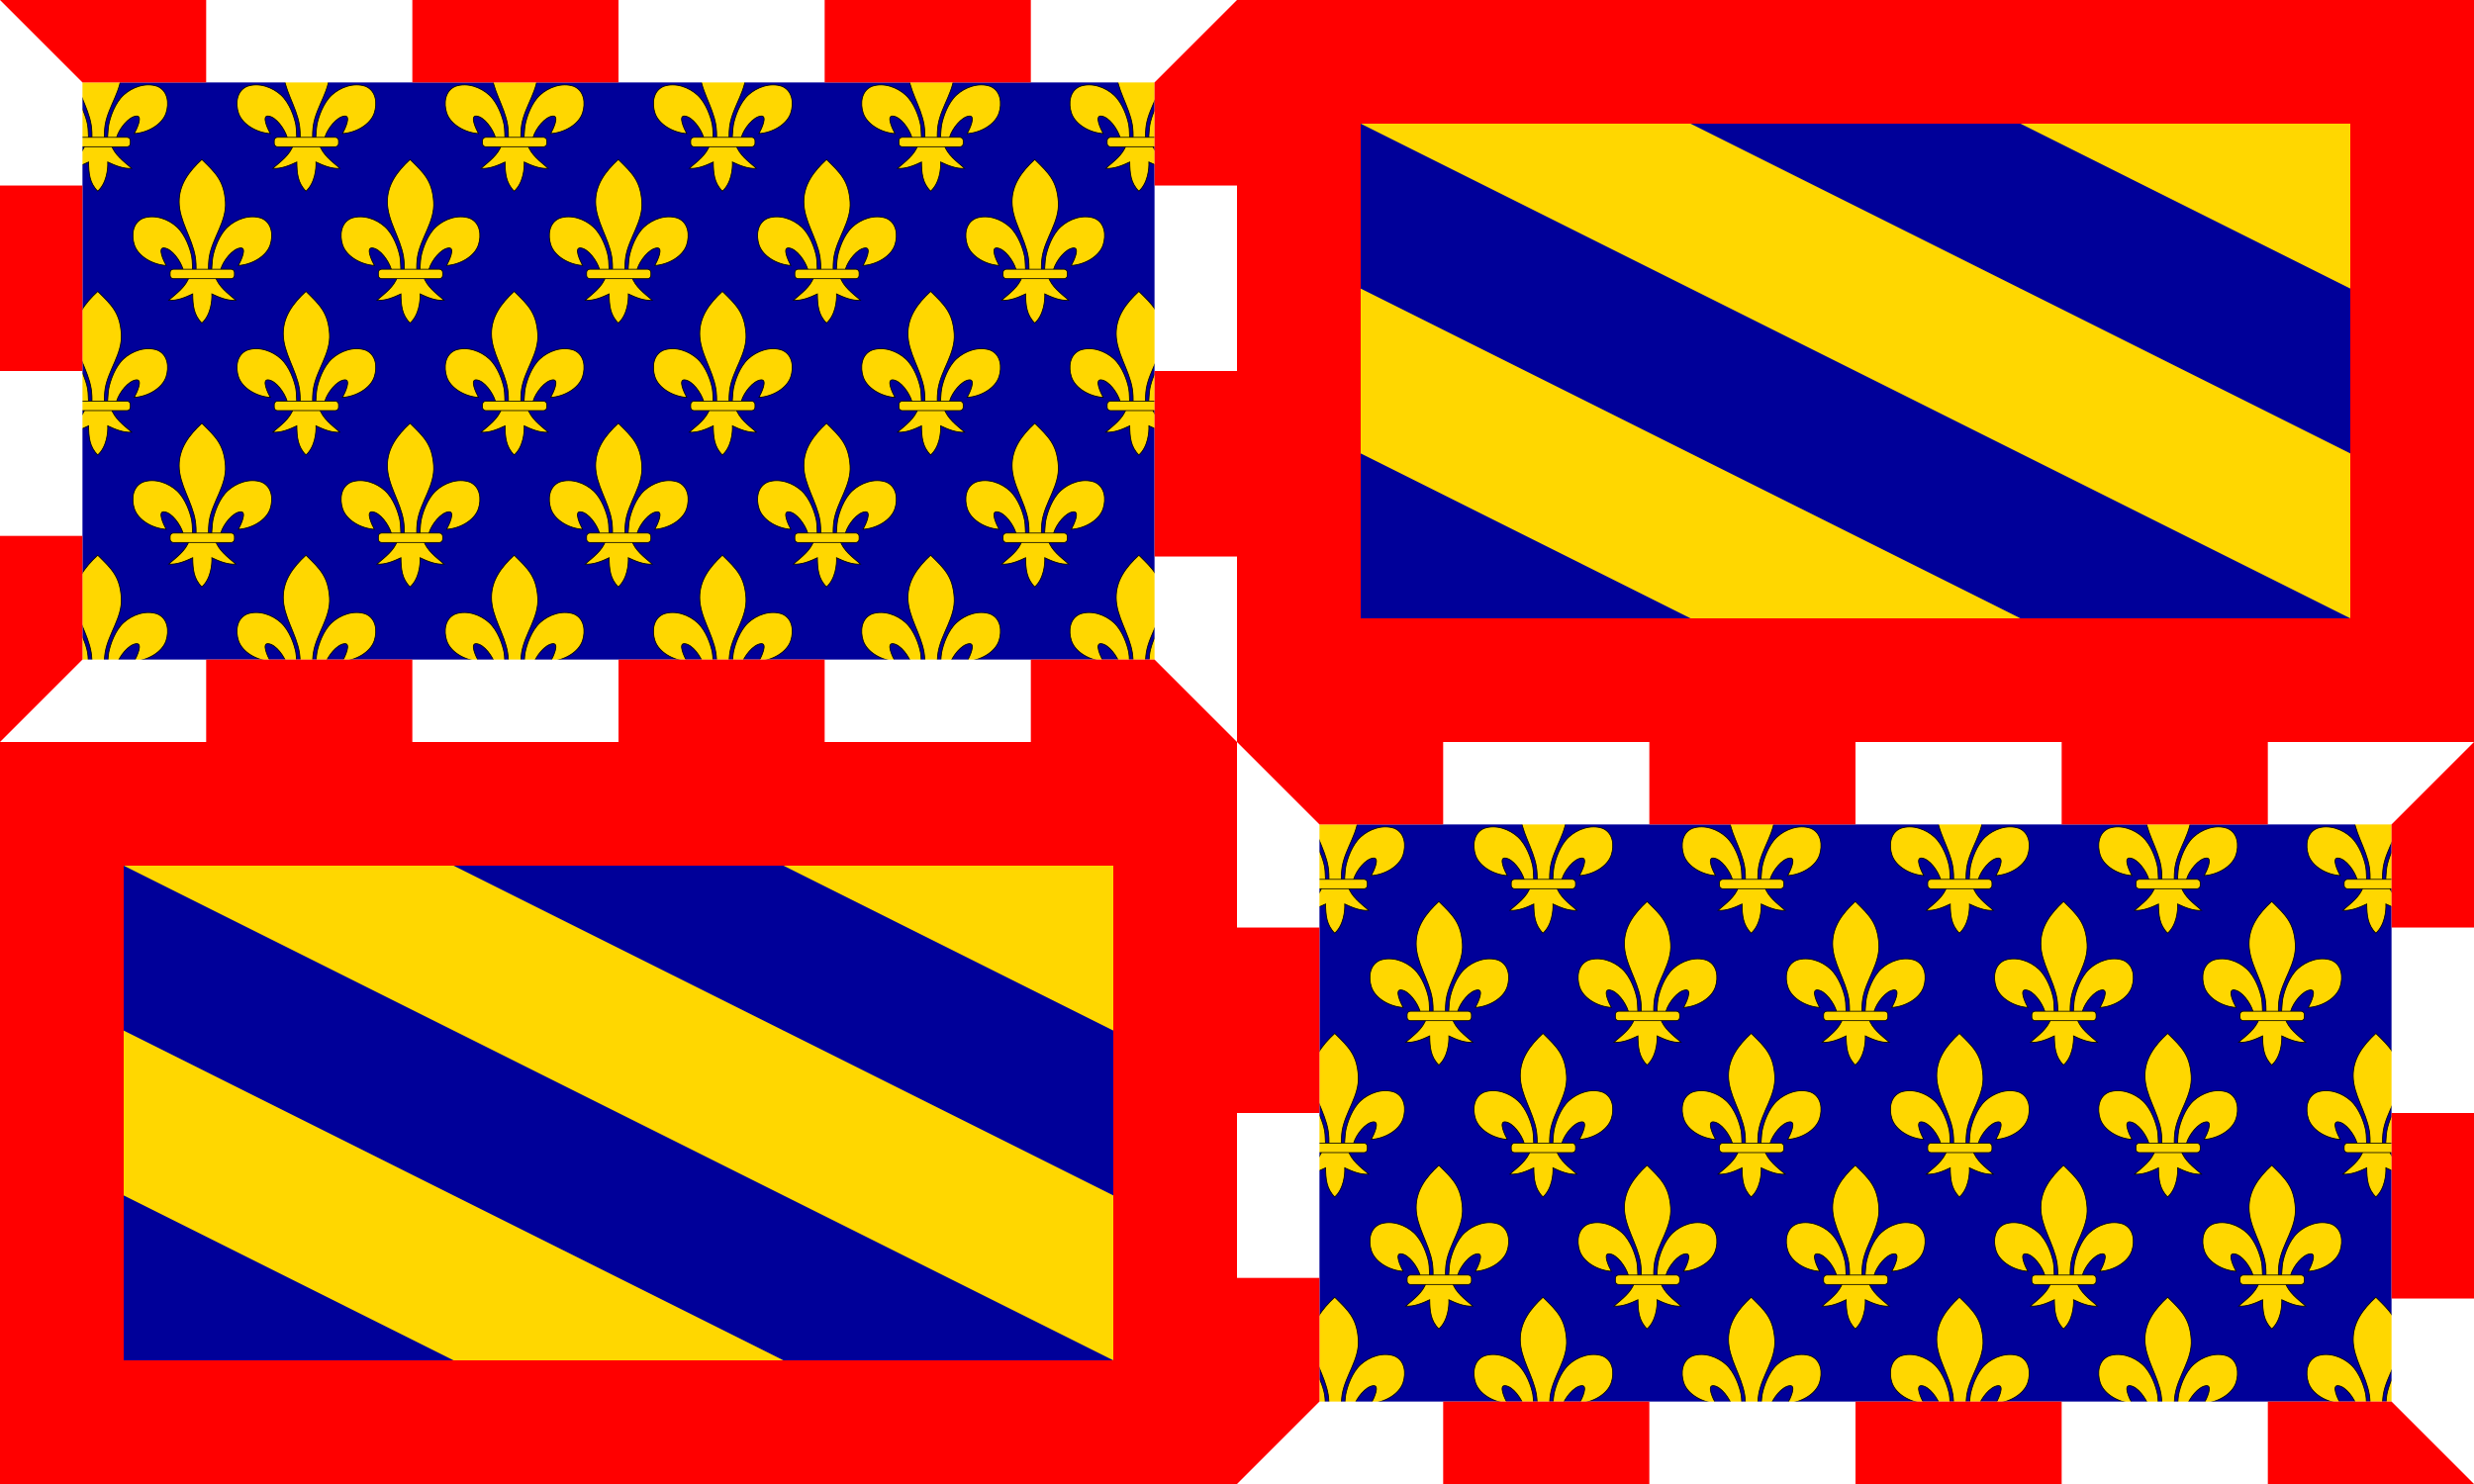
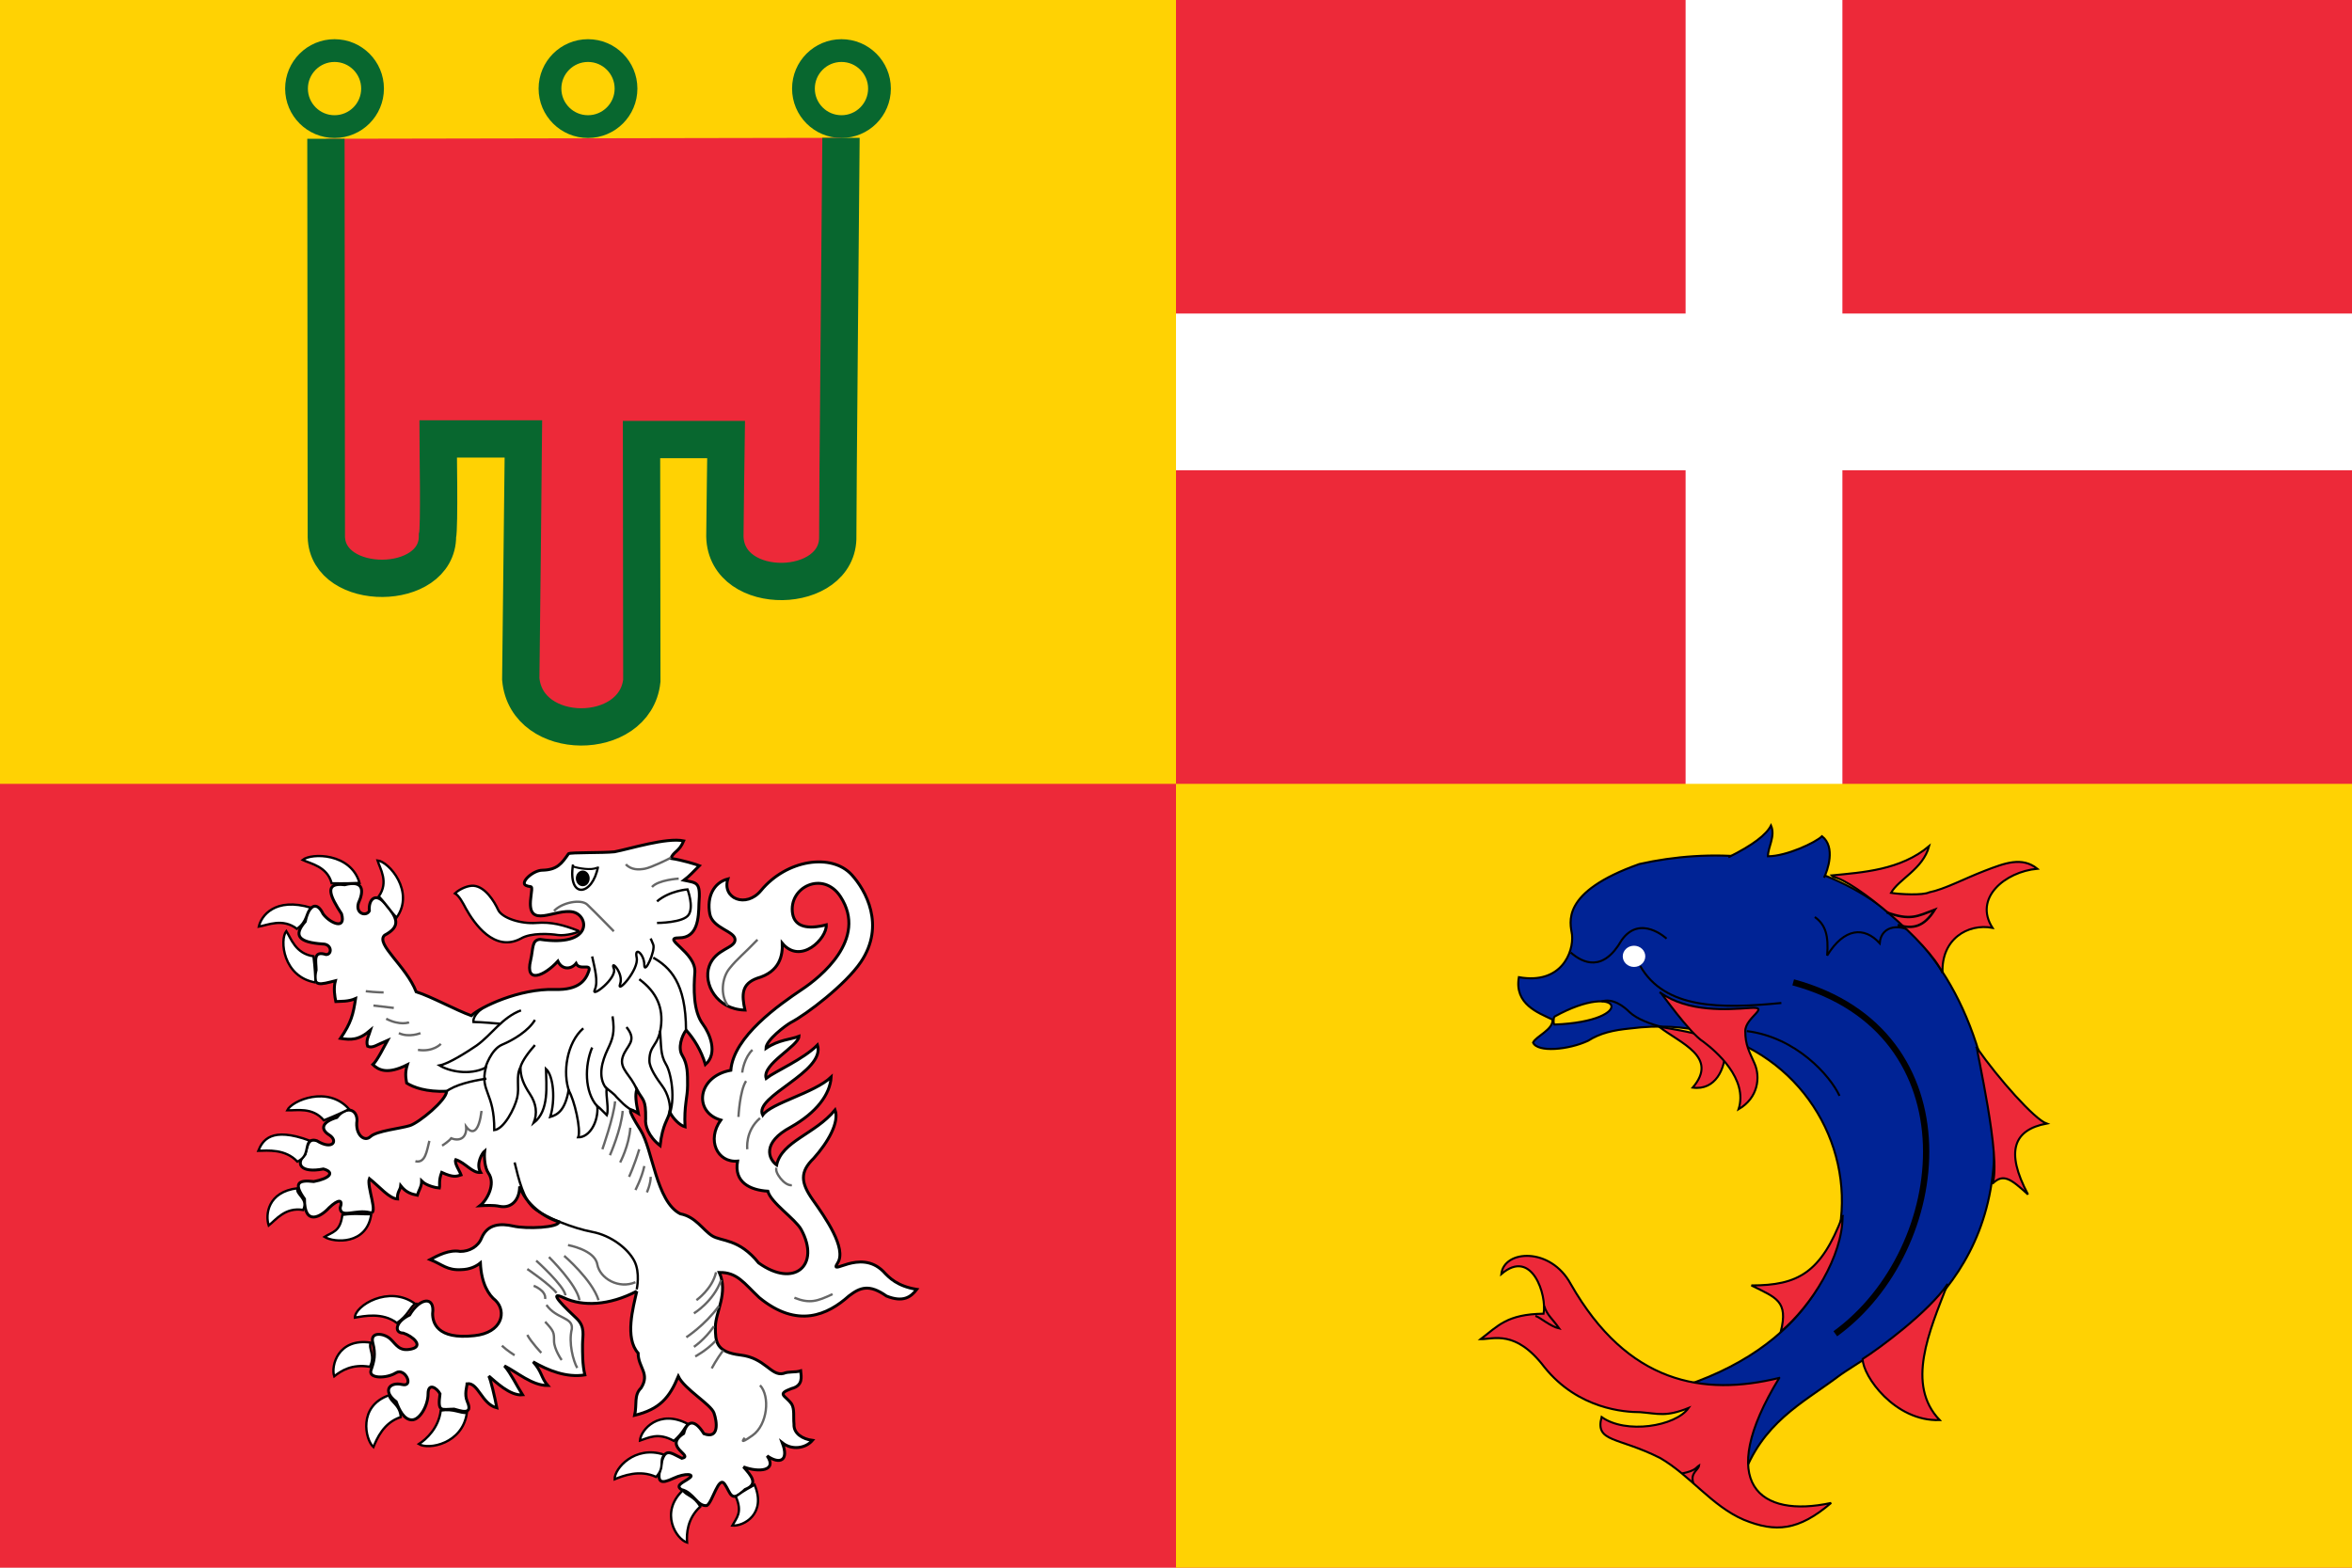
- <svg xmlns="http://www.w3.org/2000/svg" xmlns:xlink="http://www.w3.org/1999/xlink" version="1.0" width="600" height="360">
-   <g id="q1">
-     <rect width="300" height="180" fill="#009" />
-     <g id="fleur" fill="#ffd700" stroke="#000" stroke-width=".192">
-       <path d="M 23.7,6.694 C 27.077,10.007 29.063,11.834 29.41,16.974 C 29.731,21.731 26.243,25.709 25.491,30.31 C 25.348,31.183 25.226,32.964 25.355,33.687 C 25.45,34.222 25.743,35.856 26.064,33.834 C 26.13,33.418 26.177,31.331 26.379,30.271 C 26.747,28.34 27.926,24.945 29.972,23.063 C 32.017,21.183 35.257,19.963 38.147,20.947 C 40.765,22.043 41.012,25.139 40.267,27.403 C 39.334,30.239 35.769,32.201 32.573,32.394 C 33.206,31.257 34.722,28.013 33.078,28.141 C 31.175,28.291 28.898,31.229 28.305,33.245 C 28.082,34.004 28.172,35.183 26.977,35.134 C 27.765,37.551 29.99,39.15 31.939,40.837 C 29.907,40.99 27.897,40.122 26.125,39.296 C 26.2,40.952 25.845,44.452 23.7,46.363 C 21.708,44.395 21.527,41.995 21.489,39.296 C 19.717,40.122 17.707,40.99 15.676,40.837 C 17.624,39.15 19.849,37.551 20.637,35.134 C 19.442,35.183 19.37,34.078 19.147,33.319 C 18.554,31.303 16.44,28.291 14.536,28.141 C 12.892,28.013 14.408,31.257 15.042,32.394 C 11.845,32.201 8.28,30.239 7.347,27.403 C 6.602,25.139 6.85,22.043 9.468,20.947 C 12.357,19.963 15.597,21.183 17.642,23.063 C 19.688,24.945 20.867,28.34 21.235,30.271 C 21.437,31.331 21.403,33.271 21.469,33.687 C 21.79,35.709 22.164,34.222 22.26,33.687 C 22.388,32.964 22.266,31.183 22.123,30.31 C 21.372,25.709 18.214,21.57 18.205,16.974 C 18.197,12.825 20.495,9.668 23.7,6.694 z" />
-       <rect x="16.012" y="33.315" width="15.59" height="2.289" rx=".8" stroke-linejoin="round" />
+ <svg xmlns="http://www.w3.org/2000/svg" version="1.1" id="svg2" height="600" width="900">
+   <defs id="defs221" />
+   <rect style="fill:#ed2939" y="0" x="0" id="rect4" height="600" width="900" />
+   <g transform="translate(-3.45763)" style="opacity:1" id="g952">
+     <path id="path954" d="m 303.458,151.186 h 600 m -225,300 V 1.186" style="color:#000000;font-style:normal;font-variant:normal;font-weight:normal;font-stretch:normal;font-size:medium;line-height:normal;font-family:sans-serif;font-variant-ligatures:normal;font-variant-position:normal;font-variant-caps:normal;font-variant-numeric:normal;font-variant-alternates:normal;font-variant-east-asian:normal;font-feature-settings:normal;font-variation-settings:normal;text-indent:0;text-align:start;text-decoration:none;text-decoration-line:none;text-decoration-style:solid;text-decoration-color:#000000;letter-spacing:normal;word-spacing:normal;text-transform:none;writing-mode:lr-tb;direction:ltr;text-orientation:mixed;dominant-baseline:auto;baseline-shift:baseline;text-anchor:start;white-space:normal;shape-padding:0;shape-margin:0;inline-size:0;clip-rule:nonzero;display:inline;overflow:visible;visibility:visible;isolation:auto;mix-blend-mode:normal;color-interpolation:sRGB;color-interpolation-filters:linearRGB;solid-color:#000000;solid-opacity:1;vector-effect:none;fill:#000000;fill-opacity:1;fill-rule:nonzero;stroke:none;stroke-width:60;stroke-linecap:butt;stroke-linejoin:miter;stroke-miterlimit:4;stroke-dasharray:none;stroke-dashoffset:0;stroke-opacity:1;color-rendering:auto;image-rendering:auto;shape-rendering:auto;text-rendering:auto;enable-background:accumulate;stop-color:#000000;stop-opacity:1" />
+     <path id="path956" d="m 648.457,0 v 120 h -205 v 60 h 205 v 142 h 60 V 180 h 195 v -60 h -195 V 0 Z" style="color:#000000;font-style:normal;font-variant:normal;font-weight:normal;font-stretch:normal;font-size:medium;line-height:normal;font-family:sans-serif;font-variant-ligatures:normal;font-variant-position:normal;font-variant-caps:normal;font-variant-numeric:normal;font-variant-alternates:normal;font-variant-east-asian:normal;font-feature-settings:normal;font-variation-settings:normal;text-indent:0;text-align:start;text-decoration:none;text-decoration-line:none;text-decoration-style:solid;text-decoration-color:#000000;letter-spacing:normal;word-spacing:normal;text-transform:none;writing-mode:lr-tb;direction:ltr;text-orientation:mixed;dominant-baseline:auto;baseline-shift:baseline;text-anchor:start;white-space:normal;shape-padding:0;shape-margin:0;inline-size:0;clip-rule:nonzero;display:inline;overflow:visible;visibility:visible;isolation:auto;mix-blend-mode:normal;color-interpolation:sRGB;color-interpolation-filters:linearRGB;solid-color:#000000;solid-opacity:1;vector-effect:none;fill:#ffffff;fill-opacity:1;fill-rule:nonzero;stroke:none;stroke-width:60;stroke-linecap:butt;stroke-linejoin:miter;stroke-miterlimit:4;stroke-dasharray:none;stroke-dashoffset:0;stroke-opacity:1;color-rendering:auto;image-rendering:auto;shape-rendering:auto;text-rendering:auto;enable-background:accumulate;stop-color:#000000;stop-opacity:1" />
+   </g>
+   <rect style="fill:#ffd203;fill-opacity:1;stroke:none;stroke-width:2.435;stroke-linecap:round;stroke-linejoin:round" id="rect950" width="450" height="300" x="450" y="300" />
+   <g style="stroke:#000000;stroke-width:0.892" transform="translate(-1.1338502e-5,305.9997)" id="lion">
+     <g style="fill:#ffffff" id="g11">
+       <path style="stroke-width:1.115" id="path13" d="m 243.675,188.165 c -10.64,5.567 -20.767,5.899 -27.859,2.56 -7.094,-3.34 1.182,4.453 4.728,7.793 3.546,3.34 2.365,6.681 2.365,10.019 0,3.342 -0.062,7.668 0.889,11.687 -7.093,1.114 -13.892,-1.666 -19.803,-5.004 3.481,3.823 2.997,6.059 5.618,9.056 -5.989,0.05 -11.64,-5.029 -16.586,-7.517 2.566,2.993 4.731,7.663 6.932,11.086 -4.83,0.494 -10.572,-5.271 -12.916,-7.185 0.756,1.498 2.29,7.994 3.072,12.162 -5.777,-1.423 -7.157,-9.865 -11.389,-9.224 0.014,0.934 -1.174,3.988 0.091,6.842 2.499,5.643 -3.182,3.317 -5.059,2.869 -4.961,0.056 -6.352,1.402 -5.39,-5.876 -1.182,-2.228 -4.569,-4.422 -4.569,0.034 0,4.453 -3.121,9.963 -6.155,9.963 -3.034,0 -4.886,-3.799 -6.045,-6.956 -5.449,-4.168 -2.474,-7.691 2.255,-6.577 4.728,1.114 1.159,-6.681 -2.388,-4.454 -3.548,2.226 -10.665,2.275 -9.482,-1.067 1.182,-3.34 1.852,-5.992 0.669,-10.444 -1.182,-4.454 4.351,-3.697 6.716,-1.471 2.363,2.228 3.412,4.936 8.14,3.823 4.729,-1.114 0.354,-4.937 -3.193,-6.073 -3.548,0 -3.194,-4.253 2.436,-6.934 3.926,-6.65 9.727,-7.38 8.788,-0.506 0,3.342 1.596,10.045 15.99,8.427 10.64,-1.114 12.409,-9.193 8.141,-13.442 -2.657,-2.1 -5.472,-6.386 -5.848,-14.399 -1.73,1.414 -4.089,2.496 -7.303,2.575 -5.444,0.328 -7.243,-1.995 -11.921,-3.86 2.914,-1.525 7.242,-3.889 11.488,-3.119 3.499,0.037 6.893,-1.835 8.184,-5.129 2.366,-5.565 7.487,-5.6 12.092,-4.579 5.155,1.204 17.525,0.61 17.525,-1.617 -5.675,-1.682 -12.654,-6.652 -15.045,-13.549 -0.012,5.143 -3.119,8.534 -7.686,7.613 -2.211,-0.506 -5.444,-0.335 -7.504,-0.222 2.531,-1.926 6.236,-8.284 3.228,-12.522 -1.38,-1.996 -1.697,-5.983 -1.419,-8.432 -0.864,0.687 -3.529,4.956 -1.543,8.229 -3.234,0.294 -5.763,-3.695 -9.518,-4.913 -0.669,1.286 1.529,4.395 2.031,5.839 -1.688,0.523 -2.825,1.158 -7.429,-0.96 -1.223,3.282 -0.592,4.814 -0.88,5.987 -1.458,-0.102 -5.022,-0.914 -6.775,-2.694 0.038,2.107 -1.168,3.682 -1.671,5.452 -2.31,-0.459 -4.316,-1.056 -6.336,-3.628 -0.157,1.664 -1.464,2.402 -1.221,5.064 -3.162,-0.149 -6.786,-4.62 -10.782,-7.817 -1.159,2.824 3.728,14.141 0.181,13.027 -5.423,-1.365 -11.2,2.4 -11.358,-1.824 1.182,-3.34 -0.645,-3.41 -4.191,-0.07 -3.145,3.467 -9.508,7.223 -9.457,-3.34 -4.11,-5.762 -2.743,-7.438 3.571,-6.656 5.909,-1.114 8.298,-3.5 3.68,-4.809 -8.91,1.72 -10.764,-2.124 -7.009,-5.612 0.939,-3.112 0.939,-6.303 4.485,-5.189 6.092,3.764 8.276,0 4.729,-2.228 -3.546,-2.226 -2.769,-4.981 2.924,-6.679 3.412,-4.477 7.715,-3.34 7.715,1.112 -0.805,5.337 2.767,8.448 5.132,6.22 2.363,-2.226 11.541,-3.11 15.088,-4.223 3.546,-1.114 14.065,-9.791 14.065,-13.131 -7.814,0.268 -12.54,-1.445 -15.281,-3.15 -0.357,-2.187 -0.701,-3.88 0.264,-7.03 -7.71,3.898 -11.049,2.011 -13.199,-0.032 1.701,-1.557 4.455,-7.19 5.635,-9.302 -4.315,1.803 -5.723,3.144 -7.647,2.271 -0.807,-2.202 0.625,-4.427 1.137,-6.173 -4.562,3.933 -7.544,3.784 -11.526,3.165 4.113,-6.004 4.877,-9.154 5.797,-15.251 -2.763,1.234 -5.752,1.033 -7.58,1.146 -0.39,-1.989 -0.947,-5.03 -0.159,-7.953 -5.572,1.378 -9.105,2.778 -7.361,-4.098 0,-3.34 -1.366,-7.564 3.815,-5.923 2.365,0 2.231,-4.05 -1.317,-4.05 -9.178,-0.631 -11.358,-3.214 -6.666,-8.575 1.34,-6.371 4.437,-7.944 6.801,-2.962 2.365,3.34 8.945,6.545 7.091,0 -4.264,-6.543 -7.056,-12.142 1.185,-11.133 7.434,-1.894 7.385,2.434 5.264,7.036 -1.182,4.098 3.01,5.212 4.191,2.985 -0.427,-4.247 2.266,-7.336 6.021,-2.859 4.693,5.487 6.277,8.701 -0.218,12.168 -3.548,3.34 8.274,11.752 12.113,21.636 5.717,1.803 15.271,7.046 21.098,9.137 3.546,-3.34 18.474,-10.458 31.918,-10.021 9.302,0.299 11.822,-3.602 13.005,-6.943 1.182,-3.34 -3.497,-0.07 -4.839,-3.031 -2.011,2.47 -5.486,2.377 -6.96,-0.861 -5.228,5.73 -12.622,8.764 -10.445,-0.276 1.081,-4.608 0.393,-7.84 3.621,-8.069 20.125,3.054 18.855,-8.942 12.735,-10.457 -6.833,-1.621 -17.858,7.113 -16.281,-5.359 0.739,-5.859 0.486,-3.72 -1.877,-4.834 -2.366,-1.112 2.767,-5.82 6.313,-5.82 5.69,-0.125 7.408,-2.581 10.017,-6.324 0.887,-0.556 13.077,-0.247 17.586,-0.722 5.833,-1.109 19.925,-5.568 26.478,-4.183 -1.784,4.249 -3.81,3.938 -4.929,6.703 4.612,0.683 9.87,2.364 10.921,2.79 -2.365,2.33 -3.706,3.929 -5.914,5.582 5.133,1.09 6.393,0.605 5.754,8.884 -0.105,5.702 -0.512,13.154 -7.606,13.154 -7.093,0 6.493,5.428 6.045,13.142 -0.456,6.019 -0.744,14.864 3.119,19.984 2.424,3.302 5.9,10.995 0.915,15.38 -1.599,-5.425 -4.373,-9.859 -7.375,-13.192 -1.727,2.257 -3.225,6.918 -1.497,9.658 2.119,3.485 2.046,7.081 2.046,11.534 0,4.454 -1.387,7.753 -0.976,15.827 -1.97,-0.555 -4.522,-3.052 -5.839,-5.654 -0.663,2.967 -2.721,4.468 -3.703,12.842 -4.527,-3.554 -5.824,-7.747 -5.519,-10.274 0.108,-7.839 -1.043,-6.758 -3.408,-11.213 -0.668,2.135 -0.317,4.905 0.589,9.168 -3.546,-2.228 -4.754,-2.568 0.86,6.402 4.627,7.247 5.981,27.364 15.207,32.016 5.911,1.114 8.642,6.199 12.188,8.427 3.546,2.225 10.248,0.972 17.792,10.374 13.58,9.78 23.804,0.925 16.259,-12.832 -2.305,-4.087 -11.553,-10.17 -12.735,-14.623 -6.681,-0.411 -13.078,-3.351 -11.578,-11.513 -7.754,0.678 -11.921,-8.102 -6.423,-15.714 -10.593,-3.063 -8.983,-16.723 3.839,-19.053 1.025,-12.938 18.573,-25.125 27.192,-30.924 6.972,-4.617 25.319,-19.268 14.807,-35.475 -6.655,-10.28 -20.11,-3.648 -18.355,6.53 0.9,5.065 5.906,6.016 12.895,4.201 0.245,5.273 -9.841,15.414 -16.844,7.059 0.159,4.538 -0.84,10.928 -9.701,13.407 -5.911,2.228 -5.874,6.176 -4.594,12.168 -10.896,-0.264 -16.039,-10.137 -13.676,-16.817 2.365,-6.679 9.896,-6.76 9.896,-10.1 0,-3.34 -8.64,-4.326 -9.678,-9.917 -1.191,-6.55 1.502,-11.958 6.925,-13.36 -2.352,7.564 7.027,11.299 12.686,4.43 9.8,-11.859 27.053,-14.44 34.709,-6.002 5.188,5.714 13.04,19.224 3.462,33.401 -5.815,8.608 -20.857,20.075 -26.745,23.106 -2.144,1.222 -9.506,6.734 -9.546,9.913 5.092,-3.404 9.2,-3.285 12.654,-4.622 -0.213,3.834 -14.292,10.682 -12.573,16.1 3.592,-2.76 14.144,-7.223 19.658,-12.784 3.145,10.426 -24.632,19.638 -20.98,26.86 3.151,-4.607 19.64,-8.404 26.197,-14.565 -0.416,6.638 -5.618,13.579 -15.393,19.102 -11.25,6.025 -8.568,12.249 -5.47,14.548 2.048,-9.206 14.645,-11.714 22.374,-21.092 1.692,4.765 -2.779,12.488 -8.202,18.536 -5.29,5.166 -5.046,9.241 -0.317,15.92 4.728,6.682 13.052,18.548 9.506,24.115 -3.546,5.567 8.42,-5.682 17.39,3.191 2.34,2.543 5.489,5.739 12.882,6.924 -2.211,2.866 -5.13,5.158 -11.602,2.557 -6.641,-4.697 -10.09,-3.316 -14.391,-0.023 -8.056,7.208 -19.632,12.639 -34.26,0.632 -5.911,-5.568 -8.407,-9.733 -15.319,-9.643 3.546,7.795 -1.499,15.289 -1.499,20.854 0,5.57 0.159,9.643 9.616,10.757 9.457,1.112 11.663,8.172 16.391,7.059 2.141,-0.882 4.357,-0.302 6.634,-1.003 0.212,2.242 1,5.658 -3.505,6.772 -5.911,2.226 -2.313,2.589 0.052,5.929 1.162,2.002 0.607,4.797 0.895,7.714 -0.195,3.581 3.278,5.69 7.051,6.196 -2.638,3.087 -7.867,3.84 -11.535,0.908 2.72,7.016 -1.066,8.354 -5.795,5.014 3.987,5.753 -3.136,6.454 -9.047,4.226 2.805,3.205 6.036,6.575 0.614,8.652 -5.559,5.487 -5.46,1.24 -7.824,-2.1 -2.365,-3.34 -4.52,6.795 -6.8,8.243 -3.755,0.434 -5.022,-5.006 -9.751,-6.12 -2.717,-1.745 1.451,-3.007 3.119,-4.453 2.072,-1.446 -1.499,-2.054 -6.228,0.172 -4.728,2.226 -6.458,1.801 -4.874,-4.546 1.451,-7.61 3.558,-5.384 8.177,-3.135 4.755,-1.033 -7.396,-4.326 0.669,-9.495 0.816,-3.482 3.354,-6.952 7.757,0.082 5.911,2.228 5.031,-4.588 3.848,-7.929 -1.182,-3.34 -11.236,-9.056 -13.65,-14.015 -3.366,8.054 -7.01,12.554 -16.713,14.902 0.976,-4.276 -0.384,-7.66 2.459,-10.455 3.548,-5.568 -1.114,-7.787 -1.114,-13.354 -5.231,-5.82 -1.877,-17.526 -0.512,-23.713 l 0.002,-0.003 z" />
+       <path id="path15" d="m 221.464,50.304 c -5.841,-2.29 -10.425,-3.534 -16.265,-3.075 -5.841,0.459 -13.141,-1.833 -14.6,-5.042 -1.461,-3.208 -4.868,-8.707 -9.247,-9.166 -2.191,-0.229 -5.464,1.204 -7.246,2.901 1.598,0.908 2.988,3.572 4.203,5.864 3.078,5.519 10.829,16.901 21.049,11.402 3.894,-2.292 11.194,-1.789 14.113,-1.33 2.92,0.459 8.478,-1.094 7.992,-1.553 z" />
+       <path id="path17" d="m 151.754,45.205 c 7.059,-9.91 -2.915,-21.433 -7.295,-21.89 0.974,3.208 4.38,8.249 0.486,13.75 3.408,3.666 4.864,6.251 6.809,8.083 v 0.058 z" />
+       <path id="path19" d="m 137.576,31.928 c -3.308,-11.539 -18.465,-11.543 -21.779,-8.806 3.173,1.487 9.422,2.519 11.107,8.936 5.171,0.104 7.922,-0.012 10.672,-0.13 z" />
+       <path id="path21" d="m 119.032,41.412 c -13.908,-4.133 -19.093,3.171 -19.992,7.234 3.484,-0.61 9.135,-3.327 14.58,0.844 4.197,-2.847 3.301,-6.332 5.423,-7.984 l -0.011,-0.094 z" />
+       <path id="path23" d="m 158.834,192.989 c -10.014,-7.342 -23.096,0.786 -23.022,5.306 3.484,-0.61 10.614,-2.118 16.062,2.053 4.197,-2.847 4.838,-5.707 6.961,-7.359 h -0.002 z" />
+       <path id="path25" d="m 133.592,118.526 c -8.065,-9.229 -21.875,-3.348 -23.697,0.431 3.539,0.125 9.686,-1.362 14.03,3.831 4.758,-1.914 7.213,-3.087 9.666,-4.262 h 0.002 z" />
+       <path id="path27" d="m 118.585,130.587 c -14.934,-5.574 -18.148,-0.011 -19.739,3.858 3.543,-0.064 10.291,-0.812 14.943,4.139 4.633,-2.164 2.729,-5.963 4.796,-7.997 z" />
+       <path id="path29" d="m 113.88,148.765 c -11.566,1.375 -12.366,10.295 -11.055,14.257 2.729,-2.126 6.266,-7.087 13.179,-5.935 2.198,-4.41 -3.125,-5.908 -2.124,-8.322 z" />
+       <path id="path31" d="m 141.856,207.865 c -12.54,-1.832 -15.284,8.921 -13.975,12.884 2.731,-2.127 6.754,-4.797 13.665,-3.645 2.199,-4.409 -0.691,-6.824 0.309,-9.239 z" />
+       <path id="path33" d="m 148.872,228.01 c -11.919,4.096 -9.161,16.945 -5.983,19.818 1.302,-3.103 3.83,-9.334 10.471,-11.469 -0.334,-4.863 -4.129,-5.778 -4.488,-8.349 z" />
+       <path id="path35" d="m 263.258,239.015 c -11.029,-5.913 -18.109,2.2 -18.379,6.342 3.356,-1.073 6.958,-3.267 12.984,0.122 3.719,-3.385 3.548,-4.544 5.396,-6.464 z" />
+       <path id="path37" d="m 253.933,250.694 c -11.032,-3.545 -18.831,5.302 -18.738,9.453 3.25,-1.33 9.568,-3.797 15.87,-0.885 3.412,-3.662 1.192,-6.05 2.868,-8.108 l -0.061,-0.056 0.061,-0.402 z" />
+       <path id="path39" d="m 261.287,264.406 c -8.946,8.476 -2.56,18.64 1.615,19.97 -0.223,-3.33 0.018,-9.158 5.071,-13.747 -2.494,-4.268 -5.2,-4.038 -6.685,-6.223 z" />
+       <path id="path41" d="m 288.735,262.248 c 4.646,11.123 -4.115,15.969 -8.507,15.632 1.605,-2.975 4.023,-5.021 1.316,-11.12 4.087,-2.987 4.909,-3.063 7.192,-4.512 z" />
+       <path id="path43" d="m 178.651,234.76 c -1.639,11.853 -14.711,14.227 -18.384,11.933 2.93,-1.874 7.623,-6.268 8.379,-12.84 5.112,-0.756 7.262,1.137 10.005,0.907 z" />
+       <path id="path45" d="m 142.069,158.667 c -1.637,11.851 -14.223,11.018 -17.896,8.726 2.932,-1.874 6.057,-1.853 6.814,-8.425 5.112,-0.754 8.341,-0.069 11.084,-0.3 h -0.002 z" />
+       <path id="path47" d="m 120.747,70.025 c -12.491,-2.109 -13.805,-16.328 -11.195,-19.675 1.848,2.848 3.478,8.624 10.412,9.651 0.558,4.843 0.671,7.433 0.784,10.025 v -0.002 z" />
    </g>
-     <g id="row">
-       <use xlink:href="#fleur" x="50.5" />
-       <use xlink:href="#fleur" x="101" />
-       <use xlink:href="#fleur" x="151.5" />
-       <use xlink:href="#fleur" x="202" />
-       <use xlink:href="#fleur" x="252.5" />
+     <g style="fill:none;stroke:#666666" id="g49">
+       <path id="path51" d="m 274.003,180.928 c -1.459,6.415 -7.504,10.675 -7.504,10.675" />
+       <path id="path53" d="m 289.857,53.648 c -5.309,5.561 -7.638,7.155 -10.706,10.999 -2.946,3.592 -3.606,10.288 -0.614,14.231" />
+       <path id="path55" d="m 287.929,95.82 c -2.92,2.751 -3.894,7.792 -3.894,8.709" />
+       <path id="path57" d="m 285.492,107.734 c -2.435,3.666 -2.92,13.75 -2.92,13.75" />
+       <path id="path59" d="m 290.832,121.933 c -5.839,5.041 -4.867,11.915 -4.867,11.915" />
+       <path id="path61" d="m 297.169,140.977 c -0.988,1.416 2.926,7.016 5.841,6.624" />
+       <path id="path63" d="m 318.576,189.308 c -5.841,2.751 -8.771,3.726 -14.6,1.375" />
+       <path id="path65" d="m 290.832,224.202 c 3.894,4.125 2.93,15.069 -2.909,19.195 -5.839,4.125 -2.92,0.916 -2.92,0.916" />
+       <path id="path67" d="m 275.954,183.891 c -2.92,8.25 -10.425,12.767 -10.425,12.767" />
+       <path id="path69" d="m 275.064,193.9 c -5.353,7.333 -12.442,11.915 -12.442,11.915" />
+       <path id="path71" d="m 273.177,201.624 c -3.406,5.042 -7.646,7.857 -7.646,7.857" />
+       <path id="path73" d="m 273.813,207.189 c -3.406,3.665 -7.786,5.957 -7.786,5.957" />
+       <path id="path75" d="m 276.716,210.849 c -2.433,3.209 -4.379,6.876 -4.379,6.876" />
+       <path id="path77" d="m 209.085,193.433 c 3.894,5.5 10.22,4.584 9.733,9.168 -1.337,5.329 0.547,12.319 2.069,14.952" />
+       <path id="path79" d="m 208.598,199.868 c 3.406,3.666 3.406,4.125 3.406,7.333 0,3.208 2.92,7.333 2.92,7.333" />
+       <path id="path81" d="m 201.773,204.903 c 1.461,2.751 5.353,6.876 5.353,6.876" />
+       <path id="path83" d="m 192.047,209.029 c 1.944,1.833 4.865,3.666 4.865,3.666" />
+       <path id="path85" d="m 212.011,42.65 c 2.92,-3.208 10.284,-4.715 12.718,-2.424 2.433,2.292 10.154,10.216 10.154,10.216" />
+       <path id="path87" d="m 235.367,115.521 c -0.486,5.957 -4.867,18.332 -4.867,18.332" />
+       <path id="path89" d="m 238.27,119.182 c -0.486,6.874 -4.867,16.957 -4.867,16.957" />
+       <path id="path91" d="m 241.194,125.615 c -0.485,6.876 -3.894,13.293 -3.894,13.293" />
+       <path id="path93" d="m 244.607,133.867 c -1.945,6.417 -3.894,10.542 -3.894,10.542" />
+       <path id="path95" d="m 246.557,140.279 c -0.974,4.584 -3.406,9.166 -3.406,9.166" />
+       <path id="path97" d="m 248.995,144.404 c 0,2.751 -1.461,5.958 -1.461,5.958" />
+       <path id="path99" d="m 184.267,119.182 c -0.973,7.79 -3.342,9.477 -5.909,6.019 0.346,3.599 -1.817,5.952 -5.705,4.456 -0.974,1.247 -3.473,2.816 -3.473,2.816" />
+       <path id="path101" d="m 164.303,130.651 c -0.974,3.666 -1.461,8.709 -5.354,7.792" />
+       <path id="path103" d="m 139.971,73.369 c 3.892,0.459 6.814,0.459 6.814,0.459" />
+       <path id="path105" d="m 142.896,78.849 7.786,0.917" />
+       <path id="path107" d="m 147.77,83.907 c 5.354,2.751 8.76,1.375 8.76,1.375" />
+       <path id="path109" d="m 152.624,89.409 c 3.894,1.833 8.274,0 8.274,0" />
+       <path id="path111" d="m 159.936,95.82 c 5.841,0.917 8.759,-2.29 8.759,-2.29" />
+       <path id="path113" d="m 229.03,191.614 c -2.435,-7.792 -13.141,-16.959 -13.141,-16.959" />
+       <path id="path115" d="m 221.739,191.614 c -0.974,-5.958 -11.68,-16.5 -11.68,-16.5" />
+       <path id="path117" d="m 216.376,189.774 c -0.486,-3.666 -11.192,-13.293 -11.192,-13.293" />
+       <path id="path119" d="m 212.965,188.864 c -2.435,-3.208 -11.194,-9.168 -11.194,-9.168" />
+       <path id="path121" d="m 208.598,191.149 c 0.486,-3.208 -4.38,-5.042 -4.38,-5.042" />
+       <path id="path123" d="m 243.145,184.736 c -6.326,2.751 -13.627,-1.375 -14.6,-6.876 -0.973,-5.498 -11.192,-7.331 -11.192,-7.331" />
+       <path id="path125" d="m 239.457,24.827 c 2.191,2.159 4.853,2.095 7.297,1.658 2.447,-0.439 9.146,-3.73 9.974,-4.227" />
+       <path id="path127" d="m 249.482,33.483 c 2.435,-2.749 10.22,-3.208 10.22,-3.208" />
    </g>
-     <use xlink:href="#row" x="-25.25" y="32" />
-     <use xlink:href="#fleur" y="64" />
-     <use xlink:href="#row" y="64" />
-     <use xlink:href="#row" x="-25.25" y="96" />
-     <use xlink:href="#fleur" y="128" />
-     <use xlink:href="#row" y="128" />
-     <path d="M 10,10 H 290 V 170 H 10 z" fill="none" stroke="#fff" stroke-width="20" />
-     <path d="M 0,0 h 50 v 20 h -30 z M 100,0 h 50 v 20 h -50 z M 200,0 h 50 v 20 h -50 z M 300,0 v 45 h -20 v -25 z M 300,90 v 45 h -20 v -45 z M 300,180 h -50 v -20 h 30 z M 200,180 h -50 v -20 h 50 z M 100,180 h -50 v -20 h 50 z M 0,180 v -50 h 20 v 30 z M 0,90 v -45 h 20 v 45 z" fill="#f00" />
+     <g style="fill:none" id="g129">
+       <path id="path131" d="m 196.921,138.904 c 1.459,5.957 3.406,14.666 7.785,17.873 4.38,3.208 14.601,7.333 21.901,8.707 7.3,1.376 13.626,6.417 16.059,11.001 2.435,4.584 0.974,11.001 0.974,11.001" />
+       <path id="path133" d="m 199.357,80.691 c -7.298,2.751 -11.203,9.355 -17.033,13.492 -3.476,2.365 -10.556,6.911 -14.112,7.59 3.44,2.178 11.322,4.002 17.673,0.835 -2.269,9.353 3.315,9.25 3.252,23.914 3.725,-0.413 7.786,-8.25 8.76,-12.375 0.974,-4.125 -0.596,-8.259 1.264,-11.709 -0.052,3.641 1.192,6.632 3.626,10.298 2.433,3.668 2.897,7.369 1.436,11.036 6.074,-4.753 4.775,-14.507 4.69,-20.676 2.968,2.717 3.626,12.09 1.636,18.385 2.779,-0.805 5.644,-2.447 7.025,-10.182 2.231,3.541 4.844,15.182 3.682,17.974 4.138,0.095 7.748,-5.554 7.344,-11.956 0.761,0.584 2.837,2.716 3.598,3.47 0.868,-2.441 -0.384,-6.883 -0.087,-10.309 0.936,0.866 2.968,2.222 3.726,3.311 1.075,0.989 3.603,4.261 7.314,5.757" />
+       <path id="path135" d="m 249.97,60.524 c 6.326,3.666 12.531,9.51 12.531,27.843" />
+       <path id="path137" d="m 244.607,68.777 c 6.814,5.042 9.245,11.001 8.274,18.334 -0.974,7.334 -4.411,6.742 -4.38,12.832 -0.066,2.676 2.923,7.034 4.867,9.626 2.237,2.894 3.493,7.718 2.828,10.33" />
+       <path id="path139" d="m 252.577,88.477 c 0.486,5.958 0.072,9.145 2.25,12.834 1.955,3.072 3.889,13.678 1.066,19.927" />
+       <path id="path141" d="m 239.732,87.102 c 4.38,5.5 0,6.876 -1.459,11.459 -1.461,4.582 3.254,6.9 5.309,12.339" />
+       <path id="path143" d="m 234.392,82.977 c 0.974,6.417 0,8.707 -1.947,12.832 -1.947,4.125 -3.897,10.297 -0.505,14.69" />
+       <path id="path145" d="m 226.592,94.91 c -2.92,6.876 -2.958,16.964 1.909,22.462" />
+       <path id="path147" d="m 223.201,87.568 c -6.326,5.5 -8.024,17.049 -5.373,24.237" />
+       <path id="path149" d="m 204.699,93.98 c -2.433,2.751 -4.842,5.926 -5.583,8.521" />
+       <path id="path151" d="m 204.699,84.352 c -2.433,4.125 -8.144,7.627 -12.525,9.46 -4.38,1.833 -6.455,8.872 -6.455,8.872" />
+       <path id="path153" d="m 251.411,38.984 c 4.865,-4.125 11.678,-4.584 11.678,-4.584 0,0 2.435,6.417 0.486,9.625 -1.945,3.209 -12.165,3.209 -12.165,3.209" />
+       <path id="path155" d="m 184.342,80.078 c -1.689,1.282 -3.408,3.337 -3.189,5.052 2.435,0 10.233,0.681 10.233,0.681" />
+       <path id="path157" d="m 226.592,60.059 c 0.974,4.582 2.435,9.625 0.974,12.834 -1.459,3.208 8.76,-4.584 7.3,-8.252 -1.461,-3.665 3.892,1.833 2.432,5.96 -1.459,4.125 7.301,-5.501 6.329,-10.083 -0.974,-4.584 2.92,-1.376 2.92,2.749 0,4.125 4.379,-5.5 3.406,-7.792 l -0.973,-2.292" />
+       <path id="path159" d="m 186.13,106.845 c -5.412,0.785 -12.259,2.353 -15.592,5.097" />
+     </g>
+     <path style="fill:#000000;stroke-width:1.25" id="path161" d="m 225.016,30.183 c 0,1.315 -0.906,2.382 -2.023,2.382 -1.119,0 -2.023,-1.067 -2.023,-2.382 0,-1.315 0.904,-2.382 2.023,-2.382 1.118,0 2.023,1.067 2.023,2.382 z" />
+     <path style="fill:none" id="path163" d="m 219.259,24.89 c -2.081,13.332 7.495,12.156 9.576,0.785" />
+     <path style="fill:none;stroke-width:0.781" id="path165" d="m 219.195,25.597 c 2.086,0.78 7.297,1.56 9.12,0.521" />
  </g>
-   <g id="q2">
-     <rect x="300" width="300" height="180" fill="#f00" />
-     <rect x="330" y="30" width="240" height="120" fill="#009" />
-     <path d="M 570,70 V 30 H 490 z M 410,30 H 330 L 570,150 V 110 z M 330,70 V 110 L 410,150 H 490 z" fill="#ffd700" />
+   <rect y="0" x="0" height="300" width="450" id="rect948" style="fill:#ffd203;stroke:none;stroke-width:2.435;stroke-linecap:round;stroke-linejoin:round;fill-opacity:1" />
+   <g style="stroke:#08672f" transform="translate(-450,-2.5703229e-5)" id="gonf">
+     <g style="fill:none;stroke-width:8.71" id="g168">
+       <ellipse id="ellipse170" cy="33.904" cx="578.011" ry="14.549" rx="14.548" />
+       <ellipse id="ellipse172" cy="33.904" cx="675" ry="14.549" rx="14.548" />
+       <ellipse id="ellipse174" cy="33.904" cx="771.989" ry="14.549" rx="14.548" />
+     </g>
+     <path style="fill:#ed2939;stroke-width:14.276" id="path176" d="m 574.717,53.113 c 0,3.141 0.154,149.046 0.154,152.3 0.464,21.421 42.651,21.153 42.536,-0.27 0.812,-3.254 0.233,-34.353 0.233,-37.147 h 32.673 c 0,3.727 -1.043,88.704 -1.043,91.843 2.126,24.468 43.77,24.282 46.323,0.698 0,-4.068 -0.116,-89.514 -0.116,-92.308 h 32.364 c 0,0 -0.464,33.427 -0.464,37.032 0.464,23.637 43.774,22.498 43.195,-0.09 -0.115,-3.954 1.237,-149.158 1.237,-152.421" />
  </g>
-   <use xlink:href="#q2" x="-300" y="180" />
-   <use xlink:href="#q1" x="300" y="180" />
+   <g style="fill:#ed2939;stroke:#000000;stroke-width:0.781" transform="translate(449.9996,-4.1785165e-4)" id="fish">
+     <path id="path179" d="m 184.723,392.858 c 8.278,6.492 23.047,11.608 12.995,23.408 8.87,1.179 12.429,-7.477 12.429,-13.966 0,-6.488 -24.834,-8.853 -25.424,-9.442 z" />
+     <path style="fill:#002395" id="path181" d="m 194.942,530.296 c 98.743,-33.158 63.742,-147.507 -21.02,-136.68 -6.553,0.639 -11.574,1.749 -16.273,4.735 -7.461,3.466 -19.325,4.561 -21.022,0.676 1.229,-2.531 7.776,-4.933 7.457,-8.795 -5.59,-2.665 -14.675,-5.93 -12.883,-16.238 16.163,2.905 21.023,-9.473 20.344,-16.242 -0.678,-4.537 -4.747,-16.238 25.767,-27.066 54.246,-12.178 124.771,7.443 135.623,100.143 4.069,63.604 -46.115,85.933 -59.676,96.084 -13.559,10.149 -29.157,17.594 -36.616,39.243 -2.712,-18.943 -12.883,-29.094 -21.701,-35.861 z" />
+     <path style="fill:none" id="path183" d="m 151.021,364.541 c 4.729,4.129 12.416,7.659 19.511,-4.719 7.096,-10.03 17.179,-0.588 17.179,-0.588" />
+     <path style="fill:none" id="path185" d="m 177.631,369.711 c 9.459,16.531 30.837,16.446 54.013,14.156" />
+     <path style="fill:none;stroke-width:2.4" id="path187" d="m 236.171,375.966 c 69.43,18.876 60.751,102.064 16.116,134.509" />
+     <path id="path189" d="m 230.839,527.371 c -28.97,7.078 -57.941,2.358 -79.818,-35.987 -7.685,-14.162 -25.521,-13.114 -26.541,-3.749 11.797,-10.166 17.511,8.216 16.173,15.153 -14.047,0.203 -17.43,4.671 -24.082,9.752 4.822,0.061 13.369,-3.828 24.4,10.703 12.906,16.083 30.745,17.239 36.657,17.239 7.095,0.588 9.848,1.868 18.52,-1.606 -4.993,7.078 -24.036,10.122 -33.3,3.45 -2.538,9.824 6.089,7.438 22.466,15.723 11.505,6.691 19.721,18.346 31.927,23.599 12.193,5.003 21.033,4.185 33.448,-6.431 -27.198,5.896 -44.681,-7.137 -19.849,-47.844 z" />
+     <path id="path191" d="m 295.283,491.384 c -7.095,18.287 -16.055,38.561 -3.049,52.129 -17.145,0.593 -29.48,-16.913 -29.48,-23.403 6.504,-4.131 25.434,-18.107 32.529,-28.726 z" />
+     <path id="path193" d="m 255.08,465.426 c -8.276,21.826 -17.169,26.547 -34.905,26.547 9.458,4.719 14.211,5.901 11.254,17.697 11.825,-10.027 23.65,-28.907 23.65,-44.244 z" />
+     <path style="fill:none" id="path195" d="m 244.438,350.973 c 4.136,2.949 5.319,7.078 4.729,14.748 6.504,-10.619 14.19,-11.21 20.101,-4.72 0.591,-7.08 8.279,-7.669 13.599,-3.54" />
+     <path style="fill:none" id="path197" d="m 218.421,394.63 c 18.92,2.359 31.927,17.108 35.476,24.778" />
+     <path id="path199" d="m 250.942,335.043 c 11.822,-1.177 26.228,-1.984 37.248,-11.209 -2.366,8.849 -11.62,12.584 -14.579,17.892 3.549,0.589 12.212,0.987 14.579,-0.193 5.912,-1.179 13.597,-5.31 21.283,-8.258 7.684,-2.95 14.203,-5.504 20.113,-0.784 -12.416,1.18 -24.443,11.222 -17.156,22.614 -9.459,-1.772 -19.695,4.342 -19.104,17.322 -5.319,-11.798 -34.109,-35.614 -41.793,-36.793 l -0.591,-0.591 z" />
+     <path id="path201" d="m 306.515,401.118 c 8.279,11.798 21.878,27.139 26.607,28.906 -12.416,2.364 -15.954,10.441 -7.096,27.139 -6.502,-5.899 -9.458,-8.258 -13.597,-4.129 3.547,-9.437 -6.502,-52.504 -5.913,-51.916 z" />
+     <path style="fill:#ffd203" id="path203" d="m 144.902,389.042 c 25.596,-14.126 32.24,1.847 -0.107,3.086 -0.558,-0.866 -0.207,-1.973 -0.207,-2.566 z" />
+     <path id="path205" d="m 185.313,379.88 c 10.644,7.671 26.013,6.488 34.291,5.901 8.278,-0.591 -1.772,3.54 -1.772,8.848 0,5.308 1.533,7.829 3.547,12.389 2.328,5.265 1.388,13.195 -6.107,17.517 3.741,-11.595 -8.677,-22.236 -13.404,-25.777 -5.603,-3.496 -16.556,-19.467 -16.556,-18.878 z" />
+     <path style="fill:#ffffff;stroke:none" id="path207" d="m 179.573,366.016 c 0,-2.245 -1.931,-4.06 -4.312,-4.06 -2.379,0 -4.307,1.816 -4.307,4.06 0,2.243 1.928,4.062 4.307,4.062 2.381,0 4.312,-1.819 4.312,-4.062" />
+     <path style="fill:none" id="path209" d="m 140.898,499.891 c 1.149,3.545 3.149,4.832 5.766,8.563 -3.465,-0.786 -7.244,-4.237 -9.139,-4.822" />
+     <path style="fill:none" id="path211" d="m 193.604,563.951 c 5.413,-1.133 5.28,-2.235 6.56,-3.063 -0.246,1.866 -3.654,2.788 -2.1,7.06" />
+     <path style="fill:none" id="path213" d="m 162.848,383.283 c 4.232,-1.388 8.467,1.85 10.672,4.059 2.827,2.692 8.378,4.748 12.354,5.66" />
+     <path style="fill:#002395" id="path215" d="m 211.375,328.11 c 9.461,-4.722 14.541,-8.646 16.311,-12.183 1.775,4.129 -1.181,8.258 -1.181,11.796 7.093,0 18.329,-5.308 20.694,-7.667 5.323,4.129 2.122,13.149 0.765,15.86" />
+     <path style="fill:none;stroke-width:0.938" id="path217" d="m 271.881,349.159 c 9.198,3.337 11.781,1.511 18.47,-0.991 -4.181,6.675 -8.361,7.507 -14.214,5.84" />
+   </g>
</svg>
